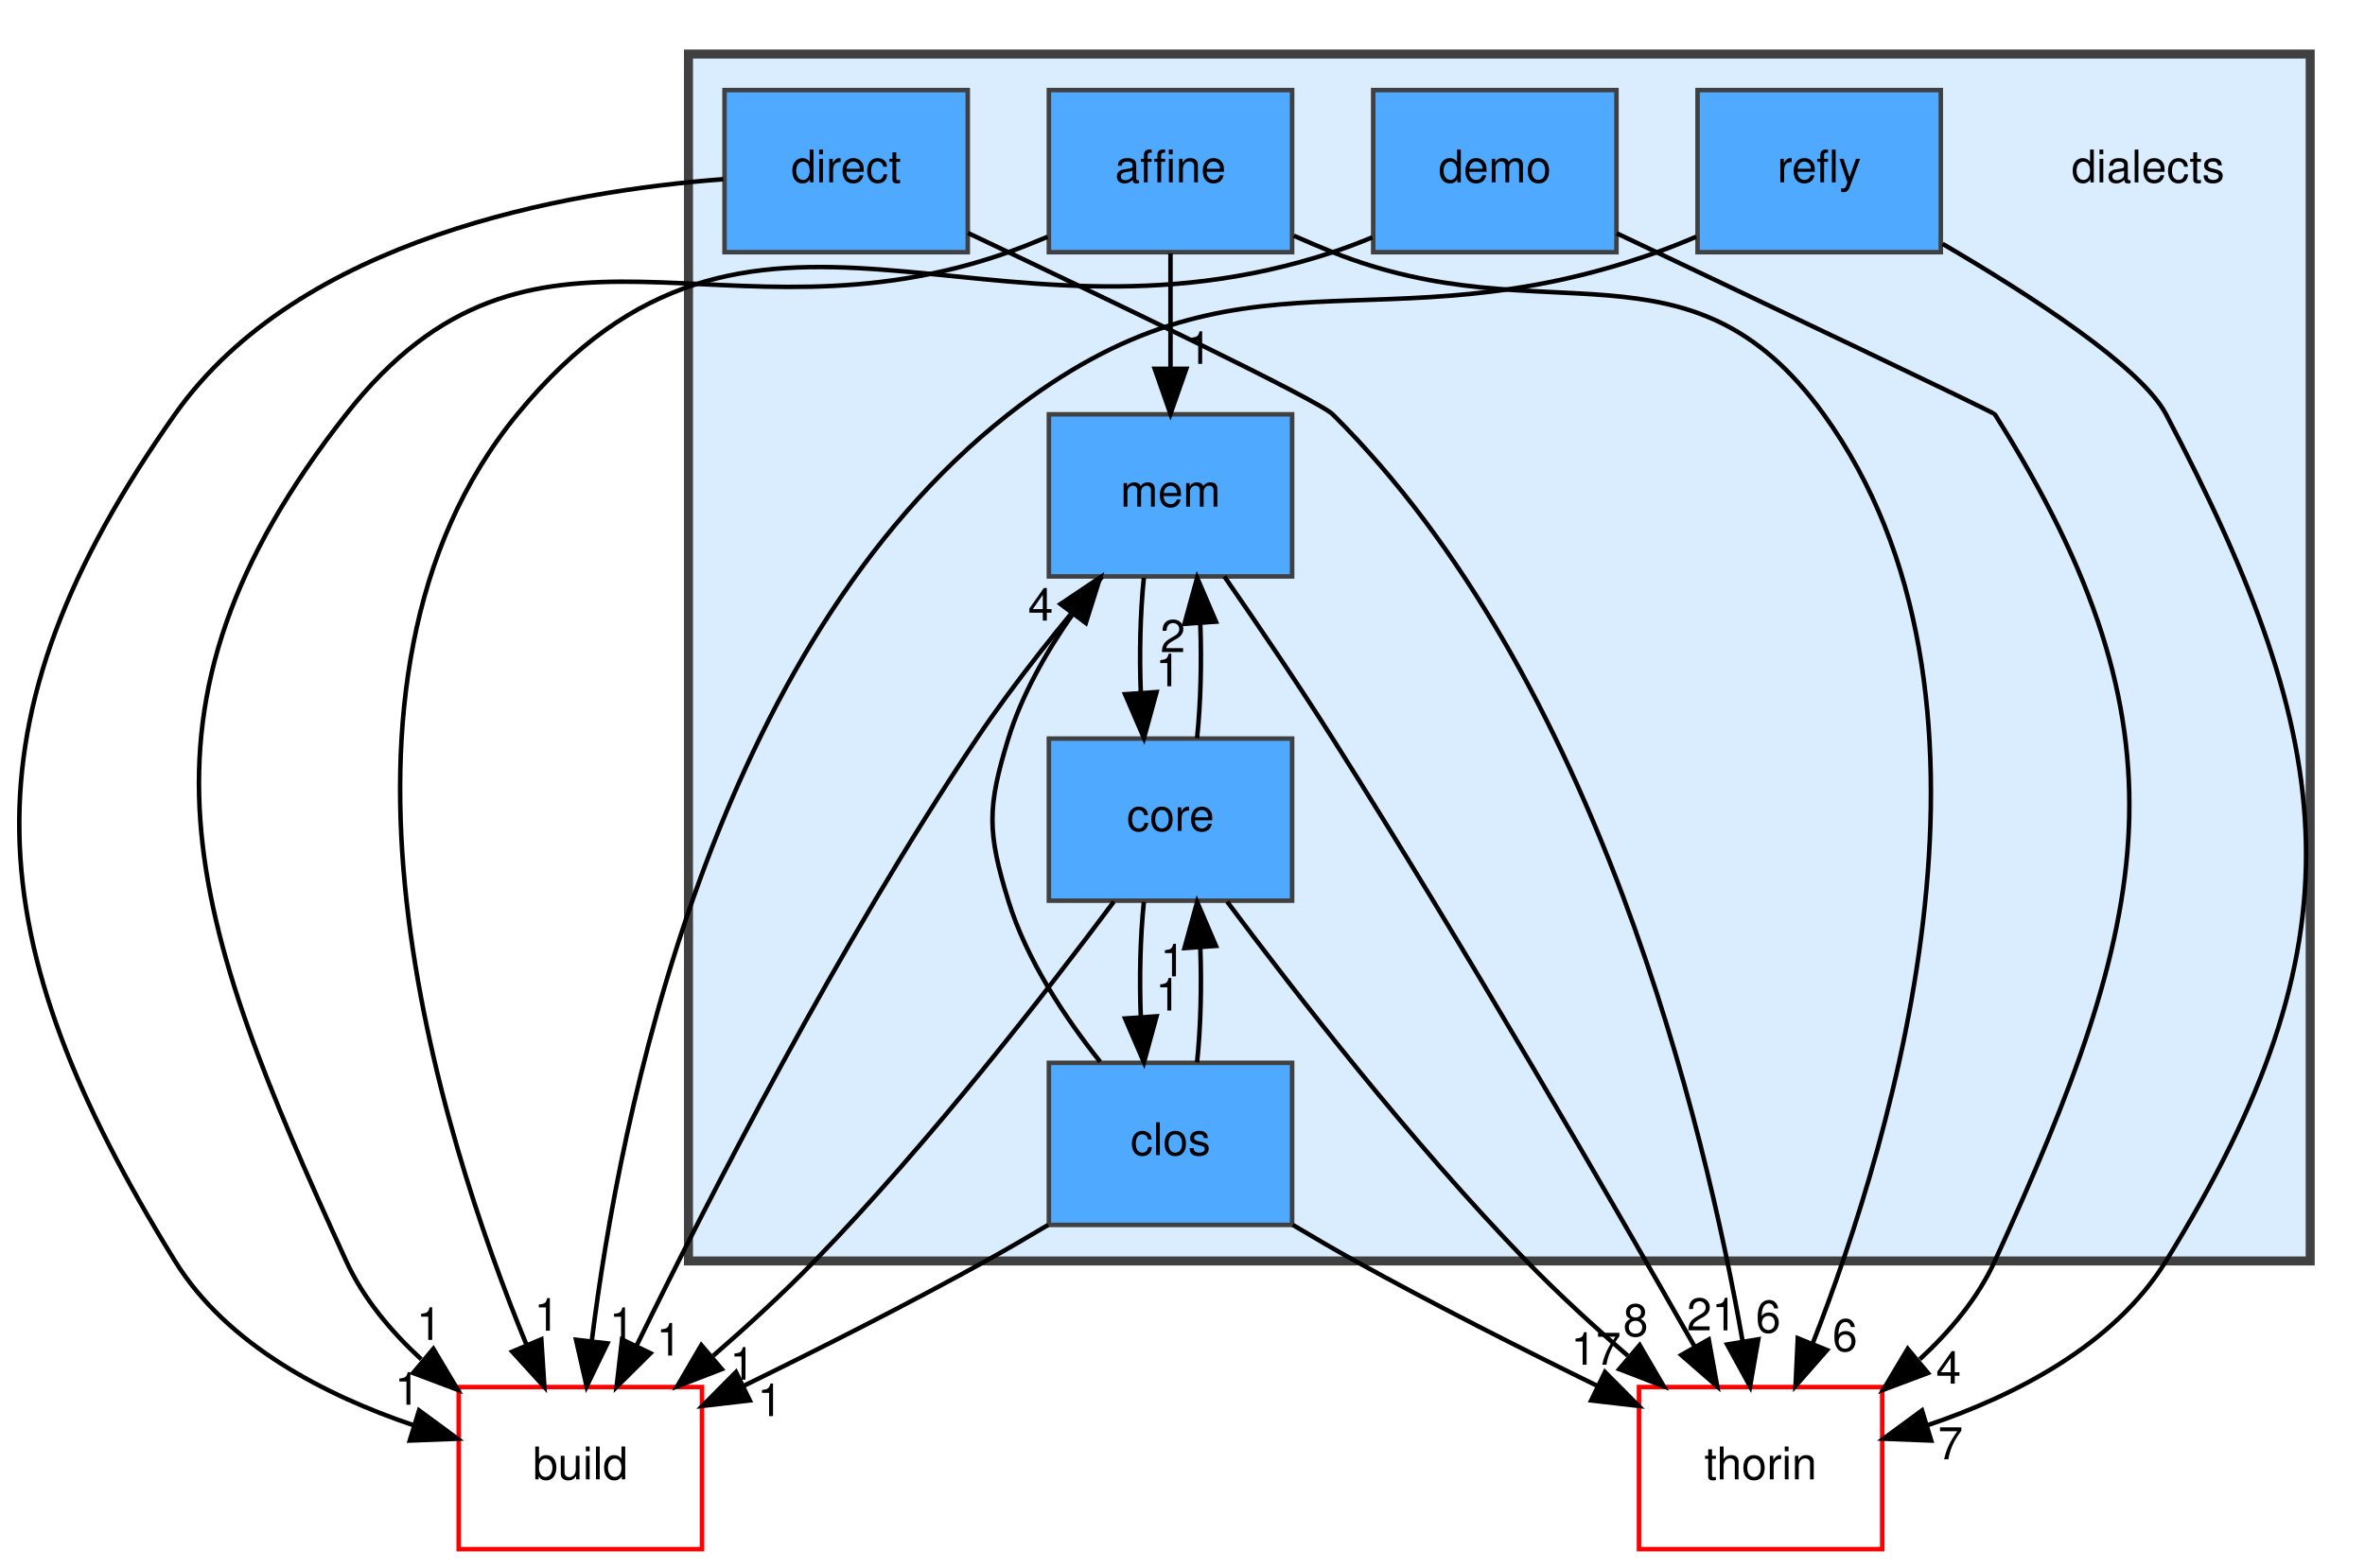
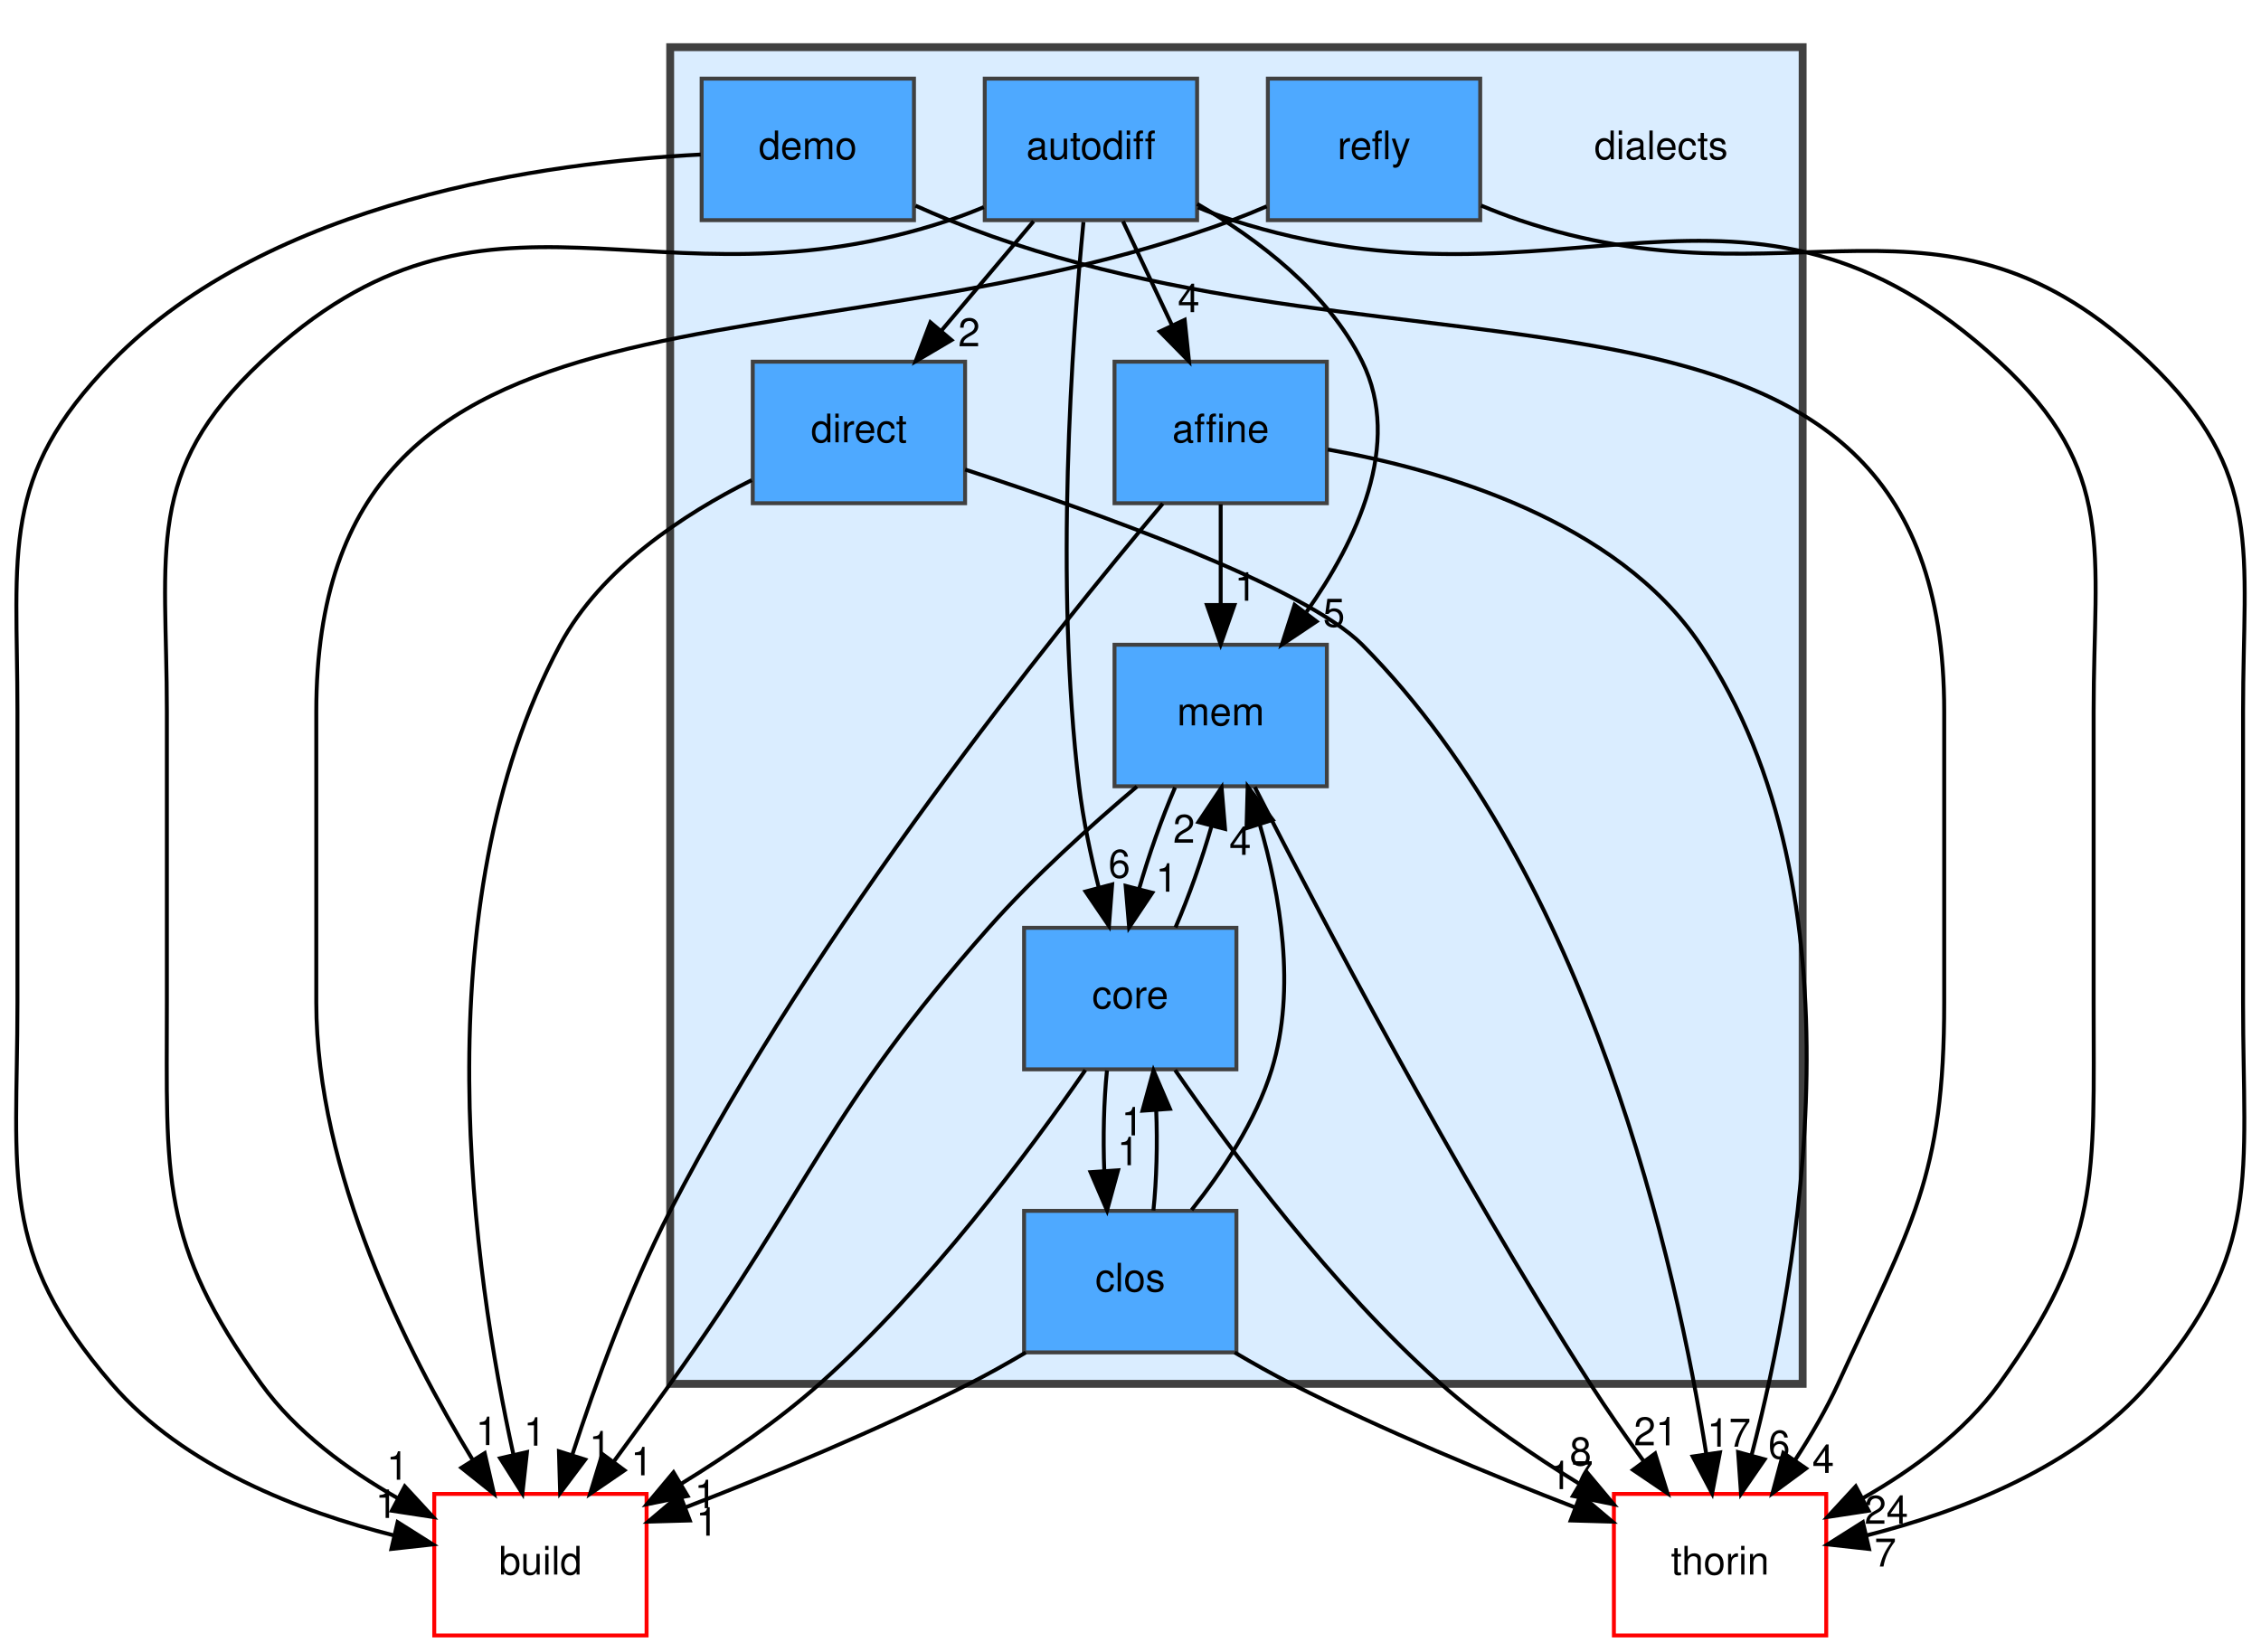
- <svg xmlns="http://www.w3.org/2000/svg" xmlns:xlink="http://www.w3.org/1999/xlink" width="525pt" height="348pt" viewBox="0.00 0.00 524.67 348.00">
-   <g id="graph0" class="graph" transform="scale(1 1) rotate(0) translate(4 344)">
+ <svg xmlns="http://www.w3.org/2000/svg" xmlns:xlink="http://www.w3.org/1999/xlink" width="575pt" height="420pt" viewBox="0.00 0.00 574.81 420.00">
+   <g id="graph0" class="graph" transform="scale(1 1) rotate(0) translate(4 416)">
    <g id="clust1" class="cluster">
      <g id="a_clust1">
        <a xlink:href="dir_dc7f769b3d5332bd9f89fd345831c3ed.html" target="_top">
-           <polygon fill="#daedff" stroke="#404040" stroke-width="2" points="148.67,-64 148.67,-332 508.67,-332 508.67,-64 148.67,-64" />
+           <polygon fill="#daedff" stroke="#404040" stroke-width="2" points="166.34,-64 166.34,-404 454.34,-404 454.34,-64 166.34,-64" />
        </a>
      </g>
    </g>
    <g id="node1" class="node">
-       <text text-anchor="middle" x="472.67" y="-303.5" font-family="Helvetica,sans-Serif" font-size="10.00">dialects</text>
+       <text text-anchor="middle" x="418.34" y="-375.5" font-family="Helvetica,sans-Serif" font-size="10.00">dialects</text>
    </g>
    <g id="node2" class="node">
      <g id="a_node2">
        <a xlink:href="dir_a4e6014a65dac395128c61005a1a2d46.html" target="_top" xlink:title="affine">
-           <polygon fill="#4ea9ff" stroke="#404040" points="282.67,-324 228.67,-324 228.67,-288 282.67,-288 282.67,-324" />
-           <text text-anchor="middle" x="255.67" y="-303.5" font-family="Helvetica,sans-Serif" font-size="10.00">affine</text>
+           <polygon fill="#4ea9ff" stroke="#404040" points="333.34,-324 279.34,-324 279.34,-288 333.34,-288 333.34,-324" />
+           <text text-anchor="middle" x="306.34" y="-303.5" font-family="Helvetica,sans-Serif" font-size="10.00">affine</text>
+         </a>
+       </g>
+     </g>
+     <g id="node8" class="node">
+       <g id="a_node8">
+         <a xlink:href="dir_f4f507027349df35d55005177e6b6800.html" target="_top" xlink:title="mem">
+           <polygon fill="#4ea9ff" stroke="#404040" points="333.34,-252 279.34,-252 279.34,-216 333.34,-216 333.34,-252" />
+           <text text-anchor="middle" x="306.34" y="-231.5" font-family="Helvetica,sans-Serif" font-size="10.00">mem</text>
+         </a>
+       </g>
+     </g>
+     <g id="edge3" class="edge">
+       <path fill="none" stroke="black" d="M306.34,-287.7C306.34,-279.98 306.34,-270.71 306.34,-262.11" />
+       <polygon fill="black" stroke="black" points="309.84,-262.1 306.34,-252.1 302.84,-262.1 309.84,-262.1" />
+       <g id="a_edge3-headlabel">
+         <a xlink:href="dir_000001_000031.html" target="_top" xlink:title="1">
+           <text text-anchor="middle" x="312.68" y="-263.2" font-family="Helvetica,sans-Serif" font-size="10.00">1</text>
+         </a>
+       </g>
+     </g>
+     <g id="node10" class="node">
+       <g id="a_node10">
+         <a xlink:href="dir_4fef79e7177ba769987a8da36c892c5f.html" target="_top" xlink:title="build">
+           <polygon fill="none" stroke="red" points="160.34,-36 106.34,-36 106.34,0 160.34,0 160.34,-36" />
+           <text text-anchor="middle" x="133.34" y="-15.5" font-family="Helvetica,sans-Serif" font-size="10.00">build</text>
+         </a>
+       </g>
+     </g>
+     <g id="edge1" class="edge">
+       <path fill="none" stroke="black" d="M291.61,-287.9C263.87,-255 203.37,-179.78 166.34,-108 156,-87.95 147.28,-63.9 141.41,-45.85" />
+       <polygon fill="black" stroke="black" points="144.72,-44.73 138.36,-36.25 138.05,-46.84 144.72,-44.73" />
+       <g id="a_edge1-headlabel">
+         <a xlink:href="dir_000001_000008.html" target="_top" xlink:title="1">
+           <text text-anchor="middle" x="148.51" y="-44.8" font-family="Helvetica,sans-Serif" font-size="10.00">1</text>
+         </a>
+       </g>
+     </g>
+     <g id="node11" class="node">
+       <g id="a_node11">
+         <a xlink:href="dir_c4168c80b7484587a21dc92c326c695e.html" target="_top" xlink:title="thorin">
+           <polygon fill="none" stroke="red" points="460.34,-36 406.34,-36 406.34,0 460.34,0 460.34,-36" />
+           <text text-anchor="middle" x="433.34" y="-15.5" font-family="Helvetica,sans-Serif" font-size="10.00">thorin</text>
+         </a>
+       </g>
+     </g>
+     <g id="edge2" class="edge">
+       <path fill="none" stroke="black" d="M333.58,-301.66C362.56,-296.51 407.1,-283.64 428.34,-252 470.81,-188.73 453.5,-92.45 441.38,-45.97" />
+       <polygon fill="black" stroke="black" points="444.68,-44.78 438.67,-36.06 437.93,-46.63 444.68,-44.78" />
+       <g id="a_edge2-headlabel">
+         <a xlink:href="dir_000001_000046.html" target="_top" xlink:title="6">
+           <text text-anchor="middle" x="448.37" y="-45" font-family="Helvetica,sans-Serif" font-size="10.00">6</text>
+         </a>
+       </g>
+     </g>
+     <g id="node3" class="node">
+       <g id="a_node3">
+         <a xlink:href="dir_d48aecfc60f0aa488eca52d8766e62ae.html" target="_top" xlink:title="autodiff">
+           <polygon fill="#4ea9ff" stroke="#404040" points="300.34,-396 246.34,-396 246.34,-360 300.34,-360 300.34,-396" />
+           <text text-anchor="middle" x="273.34" y="-375.5" font-family="Helvetica,sans-Serif" font-size="10.00">autodiff</text>
+         </a>
+       </g>
+     </g>
+     <g id="edge9" class="edge">
+       <path fill="none" stroke="black" d="M281.5,-359.7C285.25,-351.73 289.79,-342.1 293.96,-333.26" />
+       <polygon fill="black" stroke="black" points="297.18,-334.64 298.28,-324.1 290.85,-331.66 297.18,-334.64" />
+       <g id="a_edge9-headlabel">
+         <a xlink:href="dir_000004_000001.html" target="_top" xlink:title="4">
+           <text text-anchor="middle" x="298.21" y="-336.6" font-family="Helvetica,sans-Serif" font-size="10.00">4</text>
+         </a>
+       </g>
+     </g>
+     <g id="node5" class="node">
+       <g id="a_node5">
+         <a xlink:href="dir_c418730755777f3d7ae8c6bca9740a18.html" target="_top" xlink:title="core">
+           <polygon fill="#4ea9ff" stroke="#404040" points="310.34,-180 256.34,-180 256.34,-144 310.34,-144 310.34,-180" />
+           <text text-anchor="middle" x="283.34" y="-159.5" font-family="Helvetica,sans-Serif" font-size="10.00">core</text>
+         </a>
+       </g>
+     </g>
+     <g id="edge7" class="edge">
+       <path fill="none" stroke="black" d="M271.44,-359.53C268.56,-329.88 264.07,-267.9 270.34,-216 271.36,-207.53 273.27,-198.47 275.32,-190.28" />
+       <polygon fill="black" stroke="black" points="278.74,-191.03 277.93,-180.47 271.98,-189.23 278.74,-191.03" />
+       <g id="a_edge7-headlabel">
+         <a xlink:href="dir_000004_000012.html" target="_top" xlink:title="6">
+           <text text-anchor="middle" x="280.56" y="-192.74" font-family="Helvetica,sans-Serif" font-size="10.00">6</text>
        </a>
      </g>
    </g>
    <g id="node7" class="node">
      <g id="a_node7">
-         <a xlink:href="dir_f4f507027349df35d55005177e6b6800.html" target="_top" xlink:title="mem">
-           <polygon fill="#4ea9ff" stroke="#404040" points="282.67,-252 228.67,-252 228.67,-216 282.67,-216 282.67,-252" />
-           <text text-anchor="middle" x="255.67" y="-231.5" font-family="Helvetica,sans-Serif" font-size="10.00">mem</text>
-         </a>
-       </g>
-     </g>
-     <g id="edge3" class="edge">
-       <path fill="none" stroke="black" d="M255.67,-287.7C255.67,-279.98 255.67,-270.71 255.67,-262.11" />
-       <polygon fill="black" stroke="black" points="259.17,-262.1 255.67,-252.1 252.17,-262.1 259.17,-262.1" />
-       <g id="a_edge3-headlabel">
-         <a xlink:href="dir_000001_000028.html" target="_top" xlink:title="1">
-           <text text-anchor="middle" x="262.01" y="-263.2" font-family="Helvetica,sans-Serif" font-size="10.00">1</text>
+         <a xlink:href="dir_b377f326e5c4fac904997f328f2dc43f.html" target="_top" xlink:title="direct">
+           <polygon fill="#4ea9ff" stroke="#404040" points="241.34,-324 187.34,-324 187.34,-288 241.34,-288 241.34,-324" />
+           <text text-anchor="middle" x="214.34" y="-303.5" font-family="Helvetica,sans-Serif" font-size="10.00">direct</text>
+         </a>
+       </g>
+     </g>
+     <g id="edge5" class="edge">
+       <path fill="none" stroke="black" d="M258.75,-359.7C251.68,-351.3 243.06,-341.07 235.29,-331.86" />
+       <polygon fill="black" stroke="black" points="237.88,-329.49 228.76,-324.1 232.52,-334.01 237.88,-329.49" />
+       <g id="a_edge5-headlabel">
+         <a xlink:href="dir_000004_000019.html" target="_top" xlink:title="2">
+           <text text-anchor="middle" x="242.36" y="-327.91" font-family="Helvetica,sans-Serif" font-size="10.00">2</text>
+         </a>
+       </g>
+     </g>
+     <g id="edge8" class="edge">
+       <path fill="none" stroke="black" d="M300.37,-364.13C315.73,-355.21 333.59,-341.75 342.34,-324 352.66,-303.06 340.91,-278.39 328.15,-260.34" />
+       <polygon fill="black" stroke="black" points="330.71,-257.93 321.9,-252.05 325.13,-262.14 330.71,-257.93" />
+       <g id="a_edge8-headlabel">
+         <a xlink:href="dir_000004_000031.html" target="_top" xlink:title="5">
+           <text text-anchor="middle" x="335.15" y="-256.59" font-family="Helvetica,sans-Serif" font-size="10.00">5</text>
+         </a>
+       </g>
+     </g>
+     <g id="edge4" class="edge">
+       <path fill="none" stroke="black" d="M246.1,-363.31C243.18,-362.1 240.22,-360.96 237.34,-360 162.01,-334.87 120.16,-378.42 62.34,-324 32.51,-295.92 38.34,-275.97 38.34,-235 38.34,-235 38.34,-235 38.34,-161 38.34,-116.59 36.38,-100.04 62.34,-64 71.12,-51.8 84.33,-42.14 96.99,-34.94" />
+       <polygon fill="black" stroke="black" points="98.84,-37.92 106.03,-30.13 95.55,-31.73 98.84,-37.92" />
+       <g id="a_edge4-headlabel">
+         <a xlink:href="dir_000004_000008.html" target="_top" xlink:title="1">
+           <text text-anchor="middle" x="97" y="-39.61" font-family="Helvetica,sans-Serif" font-size="10.00">1</text>
+         </a>
+       </g>
+     </g>
+     <g id="edge6" class="edge">
+       <path fill="none" stroke="black" d="M300.56,-363.25C303.48,-362.05 306.44,-360.93 309.34,-360 393.22,-332.96 439.55,-383.75 504.34,-324 534.46,-296.23 528.34,-275.97 528.34,-235 528.34,-235 528.34,-235 528.34,-161 528.34,-116.59 530.3,-100.04 504.34,-64 495.55,-51.8 482.34,-42.14 469.69,-34.94" />
+       <polygon fill="black" stroke="black" points="471.12,-31.73 460.65,-30.13 467.84,-37.92 471.12,-31.73" />
+       <g id="a_edge6-headlabel">
+         <a xlink:href="dir_000004_000046.html" target="_top" xlink:title="24">
+           <text text-anchor="middle" x="475.63" y="-28.41" font-family="Helvetica,sans-Serif" font-size="10.00">24</text>
+         </a>
+       </g>
+     </g>
+     <g id="node4" class="node">
+       <g id="a_node4">
+         <a xlink:href="dir_ebf961b2aa11f825fdc6e62bccf2cd25.html" target="_top" xlink:title="clos">
+           <polygon fill="#4ea9ff" stroke="#404040" points="310.34,-108 256.34,-108 256.34,-72 310.34,-72 310.34,-108" />
+           <text text-anchor="middle" x="283.34" y="-87.5" font-family="Helvetica,sans-Serif" font-size="10.00">clos</text>
+         </a>
+       </g>
+     </g>
+     <g id="edge13" class="edge">
+       <path fill="none" stroke="black" d="M289.23,-108.1C290.04,-115.79 290.28,-125.05 289.94,-133.67" />
+       <polygon fill="black" stroke="black" points="286.45,-133.48 289.25,-143.7 293.43,-133.96 286.45,-133.48" />
+       <g id="a_edge13-headlabel">
+         <a xlink:href="dir_000010_000012.html" target="_top" xlink:title="1">
+           <text text-anchor="middle" x="283.86" y="-127.2" font-family="Helvetica,sans-Serif" font-size="10.00">1</text>
+         </a>
+       </g>
+     </g>
+     <g id="edge12" class="edge">
+       <path fill="none" stroke="black" d="M298.95,-108.23C306.71,-117.97 315.29,-130.82 319.34,-144 325.62,-164.43 321.47,-188.46 316.24,-206.4" />
+       <polygon fill="black" stroke="black" points="312.91,-205.34 313.2,-215.93 319.58,-207.47 312.91,-205.34" />
+       <g id="a_edge12-headlabel">
+         <a xlink:href="dir_000010_000031.html" target="_top" xlink:title="4">
+           <text text-anchor="middle" x="311.3" y="-198.55" font-family="Helvetica,sans-Serif" font-size="10.00">4</text>
+         </a>
+       </g>
+     </g>
+     <g id="edge10" class="edge">
+       <path fill="none" stroke="black" d="M256.77,-71.98C252.04,-69.18 247.1,-66.41 242.34,-64 218.91,-52.11 191.57,-40.83 170.14,-32.54" />
+       <polygon fill="black" stroke="black" points="171.33,-29.25 160.74,-28.95 168.83,-35.79 171.33,-29.25" />
+       <g id="a_edge10-headlabel">
+         <a xlink:href="dir_000010_000008.html" target="_top" xlink:title="1">
+           <text text-anchor="middle" x="175.7" y="-25.38" font-family="Helvetica,sans-Serif" font-size="10.00">1</text>
+         </a>
+       </g>
+     </g>
+     <g id="edge11" class="edge">
+       <path fill="none" stroke="black" d="M309.9,-71.98C314.64,-69.18 319.58,-66.41 324.34,-64 347.77,-52.11 375.1,-40.83 396.54,-32.54" />
+       <polygon fill="black" stroke="black" points="397.84,-35.79 405.94,-28.95 395.35,-29.25 397.84,-35.79" />
+       <g id="a_edge11-headlabel">
+         <a xlink:href="dir_000010_000046.html" target="_top" xlink:title="17">
+           <text text-anchor="middle" x="395.5" y="-37.22" font-family="Helvetica,sans-Serif" font-size="10.00">17</text>
+         </a>
+       </g>
+     </g>
+     <g id="edge17" class="edge">
+       <path fill="none" stroke="black" d="M277.42,-143.7C276.63,-135.98 276.4,-126.71 276.74,-118.11" />
+       <polygon fill="black" stroke="black" points="280.24,-118.32 277.44,-108.1 273.25,-117.84 280.24,-118.32" />
+       <g id="a_edge17-headlabel">
+         <a xlink:href="dir_000012_000010.html" target="_top" xlink:title="1">
+           <text text-anchor="middle" x="282.82" y="-119.61" font-family="Helvetica,sans-Serif" font-size="10.00">1</text>
+         </a>
+       </g>
+     </g>
+     <g id="edge16" class="edge">
+       <path fill="none" stroke="black" d="M294.85,-180.1C298.22,-187.88 301.54,-197.26 304.04,-205.95" />
+       <polygon fill="black" stroke="black" points="300.67,-206.89 306.57,-215.7 307.45,-205.14 300.67,-206.89" />
+       <g id="a_edge16-headlabel">
+         <a xlink:href="dir_000012_000031.html" target="_top" xlink:title="2">
+           <text text-anchor="middle" x="297.02" y="-201.63" font-family="Helvetica,sans-Serif" font-size="10.00">2</text>
+         </a>
+       </g>
+     </g>
+     <g id="edge14" class="edge">
+       <path fill="none" stroke="black" d="M271.93,-143.81C257.73,-123.25 231.95,-88.51 204.34,-64 193.73,-54.58 180.94,-45.82 169.15,-38.59" />
+       <polygon fill="black" stroke="black" points="170.77,-35.48 160.39,-33.36 167.19,-41.49 170.77,-35.48" />
+       <g id="a_edge14-headlabel">
+         <a xlink:href="dir_000012_000008.html" target="_top" xlink:title="1">
+           <text text-anchor="middle" x="175.31" y="-32.38" font-family="Helvetica,sans-Serif" font-size="10.00">1</text>
+         </a>
+       </g>
+     </g>
+     <g id="edge15" class="edge">
+       <path fill="none" stroke="black" d="M294.75,-143.81C308.95,-123.25 334.73,-88.51 362.34,-64 372.95,-54.58 385.74,-45.82 397.52,-38.59" />
+       <polygon fill="black" stroke="black" points="399.49,-41.49 406.29,-33.36 395.91,-35.48 399.49,-41.49" />
+       <g id="a_edge15-headlabel">
+         <a xlink:href="dir_000012_000046.html" target="_top" xlink:title="8">
+           <text text-anchor="middle" x="397.86" y="-43.27" font-family="Helvetica,sans-Serif" font-size="10.00">8</text>
+         </a>
+       </g>
+     </g>
+     <g id="node6" class="node">
+       <g id="a_node6">
+         <a xlink:href="dir_5c776d339af9276586f458e81318bd8f.html" target="_top" xlink:title="demo">
+           <polygon fill="#4ea9ff" stroke="#404040" points="228.34,-396 174.34,-396 174.34,-360 228.34,-360 228.34,-396" />
+           <text text-anchor="middle" x="201.34" y="-375.5" font-family="Helvetica,sans-Serif" font-size="10.00">demo</text>
+         </a>
+       </g>
+     </g>
+     <g id="edge18" class="edge">
+       <path fill="none" stroke="black" d="M174.12,-376.69C135.36,-374.72 64.49,-365.27 24.34,-324 -4.23,-294.63 0.34,-275.97 0.34,-235 0.34,-235 0.34,-235 0.34,-161 0.34,-116.59 -4.64,-97.65 24.34,-64 42.57,-42.82 72.35,-31.44 96.18,-25.42" />
+       <polygon fill="black" stroke="black" points="97.02,-28.82 105.98,-23.16 95.45,-22 97.02,-28.82" />
+       <g id="a_edge18-headlabel">
+         <a xlink:href="dir_000014_000008.html" target="_top" xlink:title="1">
+           <text text-anchor="middle" x="94.16" y="-29.89" font-family="Helvetica,sans-Serif" font-size="10.00">1</text>
+         </a>
+       </g>
+     </g>
+     <g id="edge19" class="edge">
+       <path fill="none" stroke="black" d="M228.72,-363.69C231.61,-362.4 234.52,-361.14 237.34,-360 353.54,-312.81 490.34,-360.42 490.34,-235 490.34,-235 490.34,-235 490.34,-161 490.34,-116.25 481.98,-104.68 463.34,-64 460.34,-57.46 456.45,-50.81 452.47,-44.69" />
+       <polygon fill="black" stroke="black" points="455.2,-42.48 446.67,-36.19 449.42,-46.43 455.2,-42.48" />
+       <g id="a_edge19-headlabel">
+         <a xlink:href="dir_000014_000046.html" target="_top" xlink:title="4">
+           <text text-anchor="middle" x="459.57" y="-41.35" font-family="Helvetica,sans-Serif" font-size="10.00">4</text>
+         </a>
+       </g>
+     </g>
+     <g id="edge20" class="edge">
+       <path fill="none" stroke="black" d="M187.08,-293.88C169.78,-285.24 148.74,-271.43 138.34,-252 102.62,-185.3 116.42,-91.71 126.45,-46.11" />
+       <polygon fill="black" stroke="black" points="129.92,-46.64 128.76,-36.11 123.1,-45.07 129.92,-46.64" />
+       <g id="a_edge20-headlabel">
+         <a xlink:href="dir_000019_000008.html" target="_top" xlink:title="1">
+           <text text-anchor="middle" x="131.88" y="-48.28" font-family="Helvetica,sans-Serif" font-size="10.00">1</text>
+         </a>
+       </g>
+     </g>
+     <g id="edge21" class="edge">
+       <path fill="none" stroke="black" d="M241.36,-296.56C274.39,-285.79 327.7,-266.78 342.34,-252 400.3,-193.48 422.32,-93.79 429.85,-46.04" />
+       <polygon fill="black" stroke="black" points="433.31,-46.55 431.32,-36.14 426.39,-45.52 433.31,-46.55" />
+       <g id="a_edge21-headlabel">
+         <a xlink:href="dir_000019_000046.html" target="_top" xlink:title="17">
+           <text text-anchor="middle" x="435.59" y="-48.02" font-family="Helvetica,sans-Serif" font-size="10.00">17</text>
+         </a>
+       </g>
+     </g>
+     <g id="edge24" class="edge">
+       <path fill="none" stroke="black" d="M294.74,-215.7C291.37,-207.9 288.06,-198.51 285.57,-189.83" />
+       <polygon fill="black" stroke="black" points="288.95,-188.91 283.06,-180.1 282.17,-190.66 288.95,-188.91" />
+       <g id="a_edge24-headlabel">
+         <a xlink:href="dir_000031_000012.html" target="_top" xlink:title="1">
+           <text text-anchor="middle" x="292.6" y="-189.19" font-family="Helvetica,sans-Serif" font-size="10.00">1</text>
+         </a>
+       </g>
+     </g>
+     <g id="edge22" class="edge">
+       <path fill="none" stroke="black" d="M285.04,-215.93C273.31,-206.04 258.83,-192.99 247.34,-180 205.68,-132.9 202.93,-115.13 166.34,-64 161.77,-57.61 156.78,-50.75 152.09,-44.36" />
+       <polygon fill="black" stroke="black" points="154.71,-42.01 145.97,-36.03 149.07,-46.16 154.71,-42.01" />
+       <g id="a_edge22-headlabel">
+         <a xlink:href="dir_000031_000008.html" target="_top" xlink:title="1">
+           <text text-anchor="middle" x="159.13" y="-40.73" font-family="Helvetica,sans-Serif" font-size="10.00">1</text>
+         </a>
+       </g>
+     </g>
+     <g id="edge23" class="edge">
+       <path fill="none" stroke="black" d="M315,-215.8C330.81,-184.78 365.91,-117.7 400.34,-64 404.51,-57.5 409.28,-50.68 413.88,-44.37" />
+       <polygon fill="black" stroke="black" points="416.82,-46.28 419.97,-36.17 411.2,-42.11 416.82,-46.28" />
+       <g id="a_edge23-headlabel">
+         <a xlink:href="dir_000031_000046.html" target="_top" xlink:title="21">
+           <text text-anchor="middle" x="416.96" y="-48.36" font-family="Helvetica,sans-Serif" font-size="10.00">21</text>
        </a>
      </g>
    </g>
    <g id="node9" class="node">
      <g id="a_node9">
-         <a xlink:href="dir_4fef79e7177ba769987a8da36c892c5f.html" target="_top" xlink:title="build">
-           <polygon fill="none" stroke="red" points="151.67,-36 97.67,-36 97.67,0 151.67,0 151.67,-36" />
-           <text text-anchor="middle" x="124.67" y="-15.5" font-family="Helvetica,sans-Serif" font-size="10.00">build</text>
-         </a>
-       </g>
-     </g>
-     <g id="edge1" class="edge">
-       <path fill="none" stroke="black" d="M228.39,-291.42C225.48,-290.19 222.54,-289.02 219.67,-288 156.27,-265.53 114.19,-304.92 72.67,-252 21.09,-186.26 37.94,-139.99 72.67,-64 76.45,-55.73 82.59,-48.39 89.34,-42.17" />
-       <polygon fill="black" stroke="black" points="92.03,-44.49 97.45,-35.39 87.54,-39.12 92.03,-44.49" />
-       <g id="a_edge1-headlabel">
-         <a xlink:href="dir_000001_000005.html" target="_top" xlink:title="1">
-           <text text-anchor="middle" x="91.09" y="-46.47" font-family="Helvetica,sans-Serif" font-size="10.00">1</text>
-         </a>
-       </g>
-     </g>
-     <g id="node10" class="node">
-       <g id="a_node10">
-         <a xlink:href="dir_c4168c80b7484587a21dc92c326c695e.html" target="_top" xlink:title="thorin">
-           <polygon fill="none" stroke="red" points="413.67,-36 359.67,-36 359.67,0 413.67,0 413.67,-36" />
-           <text text-anchor="middle" x="386.67" y="-15.5" font-family="Helvetica,sans-Serif" font-size="10.00">thorin</text>
-         </a>
-       </g>
-     </g>
-     <g id="edge2" class="edge">
-       <path fill="none" stroke="black" d="M283.04,-291.66C285.93,-290.37 288.85,-289.13 291.67,-288 339.05,-269.07 370.78,-293.35 400.67,-252 445.57,-189.89 416.49,-92.38 398.23,-45.68" />
-       <polygon fill="black" stroke="black" points="401.41,-44.21 394.42,-36.25 394.92,-46.84 401.41,-44.21" />
-       <g id="a_edge2-headlabel">
-         <a xlink:href="dir_000001_000042.html" target="_top" xlink:title="6">
-           <text text-anchor="middle" x="405.39" y="-43.98" font-family="Helvetica,sans-Serif" font-size="10.00">6</text>
-         </a>
-       </g>
-     </g>
-     <g id="node3" class="node">
-       <g id="a_node3">
-         <a xlink:href="dir_ebf961b2aa11f825fdc6e62bccf2cd25.html" target="_top" xlink:title="clos">
-           <polygon fill="#4ea9ff" stroke="#404040" points="282.67,-108 228.67,-108 228.67,-72 282.67,-72 282.67,-108" />
-           <text text-anchor="middle" x="255.67" y="-87.5" font-family="Helvetica,sans-Serif" font-size="10.00">clos</text>
-         </a>
-       </g>
-     </g>
-     <g id="node4" class="node">
-       <g id="a_node4">
-         <a xlink:href="dir_c418730755777f3d7ae8c6bca9740a18.html" target="_top" xlink:title="core">
-           <polygon fill="#4ea9ff" stroke="#404040" points="282.67,-180 228.67,-180 228.67,-144 282.67,-144 282.67,-180" />
-           <text text-anchor="middle" x="255.67" y="-159.5" font-family="Helvetica,sans-Serif" font-size="10.00">core</text>
-         </a>
-       </g>
-     </g>
-     <g id="edge7" class="edge">
-       <path fill="none" stroke="black" d="M261.57,-108.1C262.37,-115.79 262.61,-125.05 262.28,-133.67" />
-       <polygon fill="black" stroke="black" points="258.78,-133.48 261.59,-143.7 265.76,-133.96 258.78,-133.48" />
-       <g id="a_edge7-headlabel">
-         <a xlink:href="dir_000007_000009.html" target="_top" xlink:title="1">
-           <text text-anchor="middle" x="256.19" y="-127.2" font-family="Helvetica,sans-Serif" font-size="10.00">1</text>
-         </a>
-       </g>
-     </g>
-     <g id="edge6" class="edge">
-       <path fill="none" stroke="black" d="M240.06,-108.23C232.3,-117.97 223.73,-130.82 219.67,-144 214.97,-159.29 214.97,-164.71 219.67,-180 222.68,-189.78 228.18,-199.38 233.99,-207.67" />
-       <polygon fill="black" stroke="black" points="231.26,-209.87 240.06,-215.77 236.87,-205.67 231.26,-209.87" />
-       <g id="a_edge6-headlabel">
-         <a xlink:href="dir_000007_000028.html" target="_top" xlink:title="4">
-           <text text-anchor="middle" x="226.84" y="-206.2" font-family="Helvetica,sans-Serif" font-size="10.00">4</text>
-         </a>
-       </g>
-     </g>
-     <g id="edge4" class="edge">
-       <path fill="none" stroke="black" d="M228.51,-72C223.93,-69.26 219.19,-66.5 214.67,-64 197.3,-54.38 177.6,-44.43 161.08,-36.34" />
-       <polygon fill="black" stroke="black" points="162.28,-33.03 151.76,-31.81 159.22,-39.33 162.28,-33.03" />
-       <g id="a_edge4-headlabel">
-         <a xlink:href="dir_000007_000005.html" target="_top" xlink:title="1">
-           <text text-anchor="middle" x="166.75" y="-29.55" font-family="Helvetica,sans-Serif" font-size="10.00">1</text>
-         </a>
-       </g>
-     </g>
-     <g id="edge5" class="edge">
-       <path fill="none" stroke="black" d="M282.83,-72C287.41,-69.26 292.15,-66.5 296.67,-64 314.05,-54.38 333.74,-44.43 350.26,-36.34" />
-       <polygon fill="black" stroke="black" points="352.12,-39.33 359.59,-31.81 349.06,-33.03 352.12,-39.33" />
-       <g id="a_edge5-headlabel">
-         <a xlink:href="dir_000007_000042.html" target="_top" xlink:title="17">
-           <text text-anchor="middle" x="350.13" y="-40.95" font-family="Helvetica,sans-Serif" font-size="10.00">17</text>
-         </a>
-       </g>
-     </g>
-     <g id="edge11" class="edge">
-       <path fill="none" stroke="black" d="M249.76,-143.7C248.96,-135.98 248.73,-126.71 249.08,-118.11" />
-       <polygon fill="black" stroke="black" points="252.57,-118.32 249.78,-108.1 245.59,-117.84 252.57,-118.32" />
-       <g id="a_edge11-headlabel">
-         <a xlink:href="dir_000009_000007.html" target="_top" xlink:title="1">
-           <text text-anchor="middle" x="255.15" y="-119.61" font-family="Helvetica,sans-Serif" font-size="10.00">1</text>
-         </a>
-       </g>
-     </g>
-     <g id="edge10" class="edge">
-       <path fill="none" stroke="black" d="M261.57,-180.1C262.37,-187.79 262.61,-197.05 262.28,-205.67" />
-       <polygon fill="black" stroke="black" points="258.78,-205.48 261.59,-215.7 265.76,-205.96 258.78,-205.48" />
-       <g id="a_edge10-headlabel">
-         <a xlink:href="dir_000009_000028.html" target="_top" xlink:title="2">
-           <text text-anchor="middle" x="256.19" y="-199.2" font-family="Helvetica,sans-Serif" font-size="10.00">2</text>
-         </a>
-       </g>
-     </g>
-     <g id="edge8" class="edge">
-       <path fill="none" stroke="black" d="M243.09,-143.78C228.16,-123.78 202.08,-90.18 176.67,-64 169.71,-56.83 161.74,-49.53 154.17,-42.96" />
-       <polygon fill="black" stroke="black" points="156.06,-39.98 146.17,-36.16 151.52,-45.31 156.06,-39.98" />
-       <g id="a_edge8-headlabel">
-         <a xlink:href="dir_000009_000005.html" target="_top" xlink:title="1">
-           <text text-anchor="middle" x="160.63" y="-37.64" font-family="Helvetica,sans-Serif" font-size="10.00">1</text>
-         </a>
-       </g>
-     </g>
-     <g id="edge9" class="edge">
-       <path fill="none" stroke="black" d="M268.25,-143.78C283.18,-123.78 309.26,-90.18 334.67,-64 341.63,-56.83 349.6,-49.53 357.18,-42.96" />
-       <polygon fill="black" stroke="black" points="359.82,-45.31 365.17,-36.16 355.29,-39.98 359.82,-45.31" />
-       <g id="a_edge9-headlabel">
-         <a xlink:href="dir_000009_000042.html" target="_top" xlink:title="8">
-           <text text-anchor="middle" x="358.93" y="-47.3" font-family="Helvetica,sans-Serif" font-size="10.00">8</text>
-         </a>
-       </g>
-     </g>
-     <g id="node5" class="node">
-       <g id="a_node5">
-         <a xlink:href="dir_5c776d339af9276586f458e81318bd8f.html" target="_top" xlink:title="demo">
-           <polygon fill="#4ea9ff" stroke="#404040" points="354.67,-324 300.67,-324 300.67,-288 354.67,-288 354.67,-324" />
-           <text text-anchor="middle" x="327.67" y="-303.5" font-family="Helvetica,sans-Serif" font-size="10.00">demo</text>
-         </a>
-       </g>
-     </g>
-     <g id="edge12" class="edge">
-       <path fill="none" stroke="black" d="M300.44,-291.29C297.52,-290.08 294.56,-288.95 291.67,-288 213.78,-262.3 162.71,-315.4 110.67,-252 61.71,-192.34 93.35,-92.49 112.76,-45.27" />
-       <polygon fill="black" stroke="black" points="116,-46.6 116.68,-36.03 109.55,-43.86 116,-46.6" />
-       <g id="a_edge12-headlabel">
-         <a xlink:href="dir_000011_000005.html" target="_top" xlink:title="1">
-           <text text-anchor="middle" x="117.21" y="-48.52" font-family="Helvetica,sans-Serif" font-size="10.00">1</text>
-         </a>
-       </g>
-     </g>
-     <g id="edge13" class="edge">
-       <path fill="none" stroke="black" d="M354.73,-292.19C387.49,-276.66 438.36,-252.49 438.67,-252 483.24,-181.33 473.41,-139.99 438.67,-64 434.89,-55.73 428.75,-48.39 422,-42.17" />
-       <polygon fill="black" stroke="black" points="423.81,-39.12 413.89,-35.39 419.32,-44.49 423.81,-39.12" />
-       <g id="a_edge13-headlabel">
-         <a xlink:href="dir_000011_000042.html" target="_top" xlink:title="4">
-           <text text-anchor="middle" x="428.39" y="-36.75" font-family="Helvetica,sans-Serif" font-size="10.00">4</text>
-         </a>
-       </g>
-     </g>
-     <g id="node6" class="node">
-       <g id="a_node6">
-         <a xlink:href="dir_b377f326e5c4fac904997f328f2dc43f.html" target="_top" xlink:title="direct">
-           <polygon fill="#4ea9ff" stroke="#404040" points="210.67,-324 156.67,-324 156.67,-288 210.67,-288 210.67,-324" />
-           <text text-anchor="middle" x="183.67" y="-303.5" font-family="Helvetica,sans-Serif" font-size="10.00">direct</text>
-         </a>
-       </g>
-     </g>
-     <g id="edge14" class="edge">
-       <path fill="none" stroke="black" d="M156.38,-304.21C121.49,-301.55 62.3,-291.15 34.67,-252 -13.5,-183.73 -9.26,-135.08 34.67,-64 46.25,-45.27 68.24,-34.08 87.58,-27.54" />
-       <polygon fill="black" stroke="black" points="88.86,-30.81 97.39,-24.53 86.8,-24.12 88.86,-30.81" />
-       <g id="a_edge14-headlabel">
-         <a xlink:href="dir_000016_000005.html" target="_top" xlink:title="1">
-           <text text-anchor="middle" x="86.25" y="-32.08" font-family="Helvetica,sans-Serif" font-size="10.00">1</text>
-         </a>
-       </g>
-     </g>
-     <g id="edge15" class="edge">
-       <path fill="none" stroke="black" d="M210.71,-292.26C241.65,-277.6 288.51,-255.14 291.67,-252 350.47,-193.63 374.29,-93.87 382.69,-46.08" />
-       <polygon fill="black" stroke="black" points="386.15,-46.6 384.33,-36.16 379.24,-45.45 386.15,-46.6" />
-       <g id="a_edge15-headlabel">
-         <a xlink:href="dir_000016_000042.html" target="_top" xlink:title="6">
-           <text text-anchor="middle" x="388.36" y="-48.11" font-family="Helvetica,sans-Serif" font-size="10.00">6</text>
-         </a>
-       </g>
-     </g>
-     <g id="edge18" class="edge">
-       <path fill="none" stroke="black" d="M249.76,-215.7C248.96,-207.98 248.73,-198.71 249.08,-190.11" />
-       <polygon fill="black" stroke="black" points="252.57,-190.32 249.78,-180.1 245.59,-189.84 252.57,-190.32" />
-       <g id="a_edge18-headlabel">
-         <a xlink:href="dir_000028_000009.html" target="_top" xlink:title="1">
-           <text text-anchor="middle" x="255.15" y="-191.61" font-family="Helvetica,sans-Serif" font-size="10.00">1</text>
-         </a>
-       </g>
-     </g>
-     <g id="edge16" class="edge">
-       <path fill="none" stroke="black" d="M240.51,-215.95C231.87,-205.84 221.12,-192.59 212.67,-180 182.27,-134.69 153.16,-77.94 137.22,-45.34" />
-       <polygon fill="black" stroke="black" points="140.22,-43.51 132.71,-36.04 133.92,-46.56 140.22,-43.51" />
-       <g id="a_edge16-headlabel">
-         <a xlink:href="dir_000028_000005.html" target="_top" xlink:title="1">
-           <text text-anchor="middle" x="144.34" y="-43" font-family="Helvetica,sans-Serif" font-size="10.00">1</text>
-         </a>
-       </g>
-     </g>
-     <g id="edge17" class="edge">
-       <path fill="none" stroke="black" d="M267.62,-216C274.77,-205.69 283.93,-192.21 291.67,-180 321.4,-133.09 353.83,-76.96 372.07,-44.9" />
-       <polygon fill="black" stroke="black" points="375.15,-46.56 377.04,-36.14 369.06,-43.11 375.15,-46.56" />
-       <g id="a_edge17-headlabel">
-         <a xlink:href="dir_000028_000042.html" target="_top" xlink:title="21">
-           <text text-anchor="middle" x="375.84" y="-48.59" font-family="Helvetica,sans-Serif" font-size="10.00">21</text>
-         </a>
-       </g>
-     </g>
-     <g id="node8" class="node">
-       <g id="a_node8">
        <a xlink:href="dir_6f55f125f3d97d2fd2dc99187db03e52.html" target="_top" xlink:title="refly">
-           <polygon fill="#4ea9ff" stroke="#404040" points="426.67,-324 372.67,-324 372.67,-288 426.67,-288 426.67,-324" />
-           <text text-anchor="middle" x="399.67" y="-303.5" font-family="Helvetica,sans-Serif" font-size="10.00">refly</text>
-         </a>
-       </g>
-     </g>
-     <g id="edge19" class="edge">
-       <path fill="none" stroke="black" d="M372.39,-291.44C369.48,-290.2 366.54,-289.02 363.67,-288 301.55,-265.81 271.58,-292.71 219.67,-252 153.86,-200.39 133.35,-95.66 127.19,-46.13" />
-       <polygon fill="black" stroke="black" points="130.67,-45.7 126.06,-36.16 123.71,-46.49 130.67,-45.7" />
-       <g id="a_edge19-headlabel">
-         <a xlink:href="dir_000038_000005.html" target="_top" xlink:title="1">
-           <text text-anchor="middle" x="133.89" y="-46.45" font-family="Helvetica,sans-Serif" font-size="10.00">1</text>
-         </a>
-       </g>
-     </g>
-     <g id="edge20" class="edge">
-       <path fill="none" stroke="black" d="M427.05,-289.86C446.89,-278.25 471.16,-262.49 476.67,-252 515.55,-178.04 520.6,-135.08 476.67,-64 465.1,-45.27 443.11,-34.08 423.76,-27.54" />
-       <polygon fill="black" stroke="black" points="424.54,-24.12 413.95,-24.53 422.49,-30.81 424.54,-24.12" />
-       <g id="a_edge20-headlabel">
-         <a xlink:href="dir_000038_000042.html" target="_top" xlink:title="7">
-           <text text-anchor="middle" x="428.81" y="-19.96" font-family="Helvetica,sans-Serif" font-size="10.00">7</text>
+           <polygon fill="#4ea9ff" stroke="#404040" points="372.34,-396 318.34,-396 318.34,-360 372.34,-360 372.34,-396" />
+           <text text-anchor="middle" x="345.34" y="-375.5" font-family="Helvetica,sans-Serif" font-size="10.00">refly</text>
+         </a>
+       </g>
+     </g>
+     <g id="edge25" class="edge">
+       <path fill="none" stroke="black" d="M318.03,-363.51C315.13,-362.25 312.19,-361.06 309.34,-360 199.14,-319.19 76.34,-352.52 76.34,-235 76.34,-235 76.34,-235 76.34,-161 76.34,-117.8 99.34,-72.19 116.12,-44.66" />
+       <polygon fill="black" stroke="black" points="119.17,-46.37 121.53,-36.04 113.25,-42.65 119.17,-46.37" />
+       <g id="a_edge25-headlabel">
+         <a xlink:href="dir_000042_000008.html" target="_top" xlink:title="1">
+           <text text-anchor="middle" x="119.67" y="-48.43" font-family="Helvetica,sans-Serif" font-size="10.00">1</text>
+         </a>
+       </g>
+     </g>
+     <g id="edge26" class="edge">
+       <path fill="none" stroke="black" d="M372.56,-363.72C375.81,-362.36 379.12,-361.09 382.34,-360 451.39,-336.66 489.73,-374.44 542.34,-324 571.91,-295.65 566.34,-275.97 566.34,-235 566.34,-235 566.34,-235 566.34,-161 566.34,-116.59 571.32,-97.65 542.34,-64 524.1,-42.82 494.33,-31.44 470.5,-25.42" />
+       <polygon fill="black" stroke="black" points="471.23,-22 460.7,-23.16 469.66,-28.82 471.23,-22" />
+       <g id="a_edge26-headlabel">
+         <a xlink:href="dir_000042_000046.html" target="_top" xlink:title="7">
+           <text text-anchor="middle" x="475.37" y="-17.54" font-family="Helvetica,sans-Serif" font-size="10.00">7</text>
        </a>
      </g>
    </g>
  </g>
</svg>
